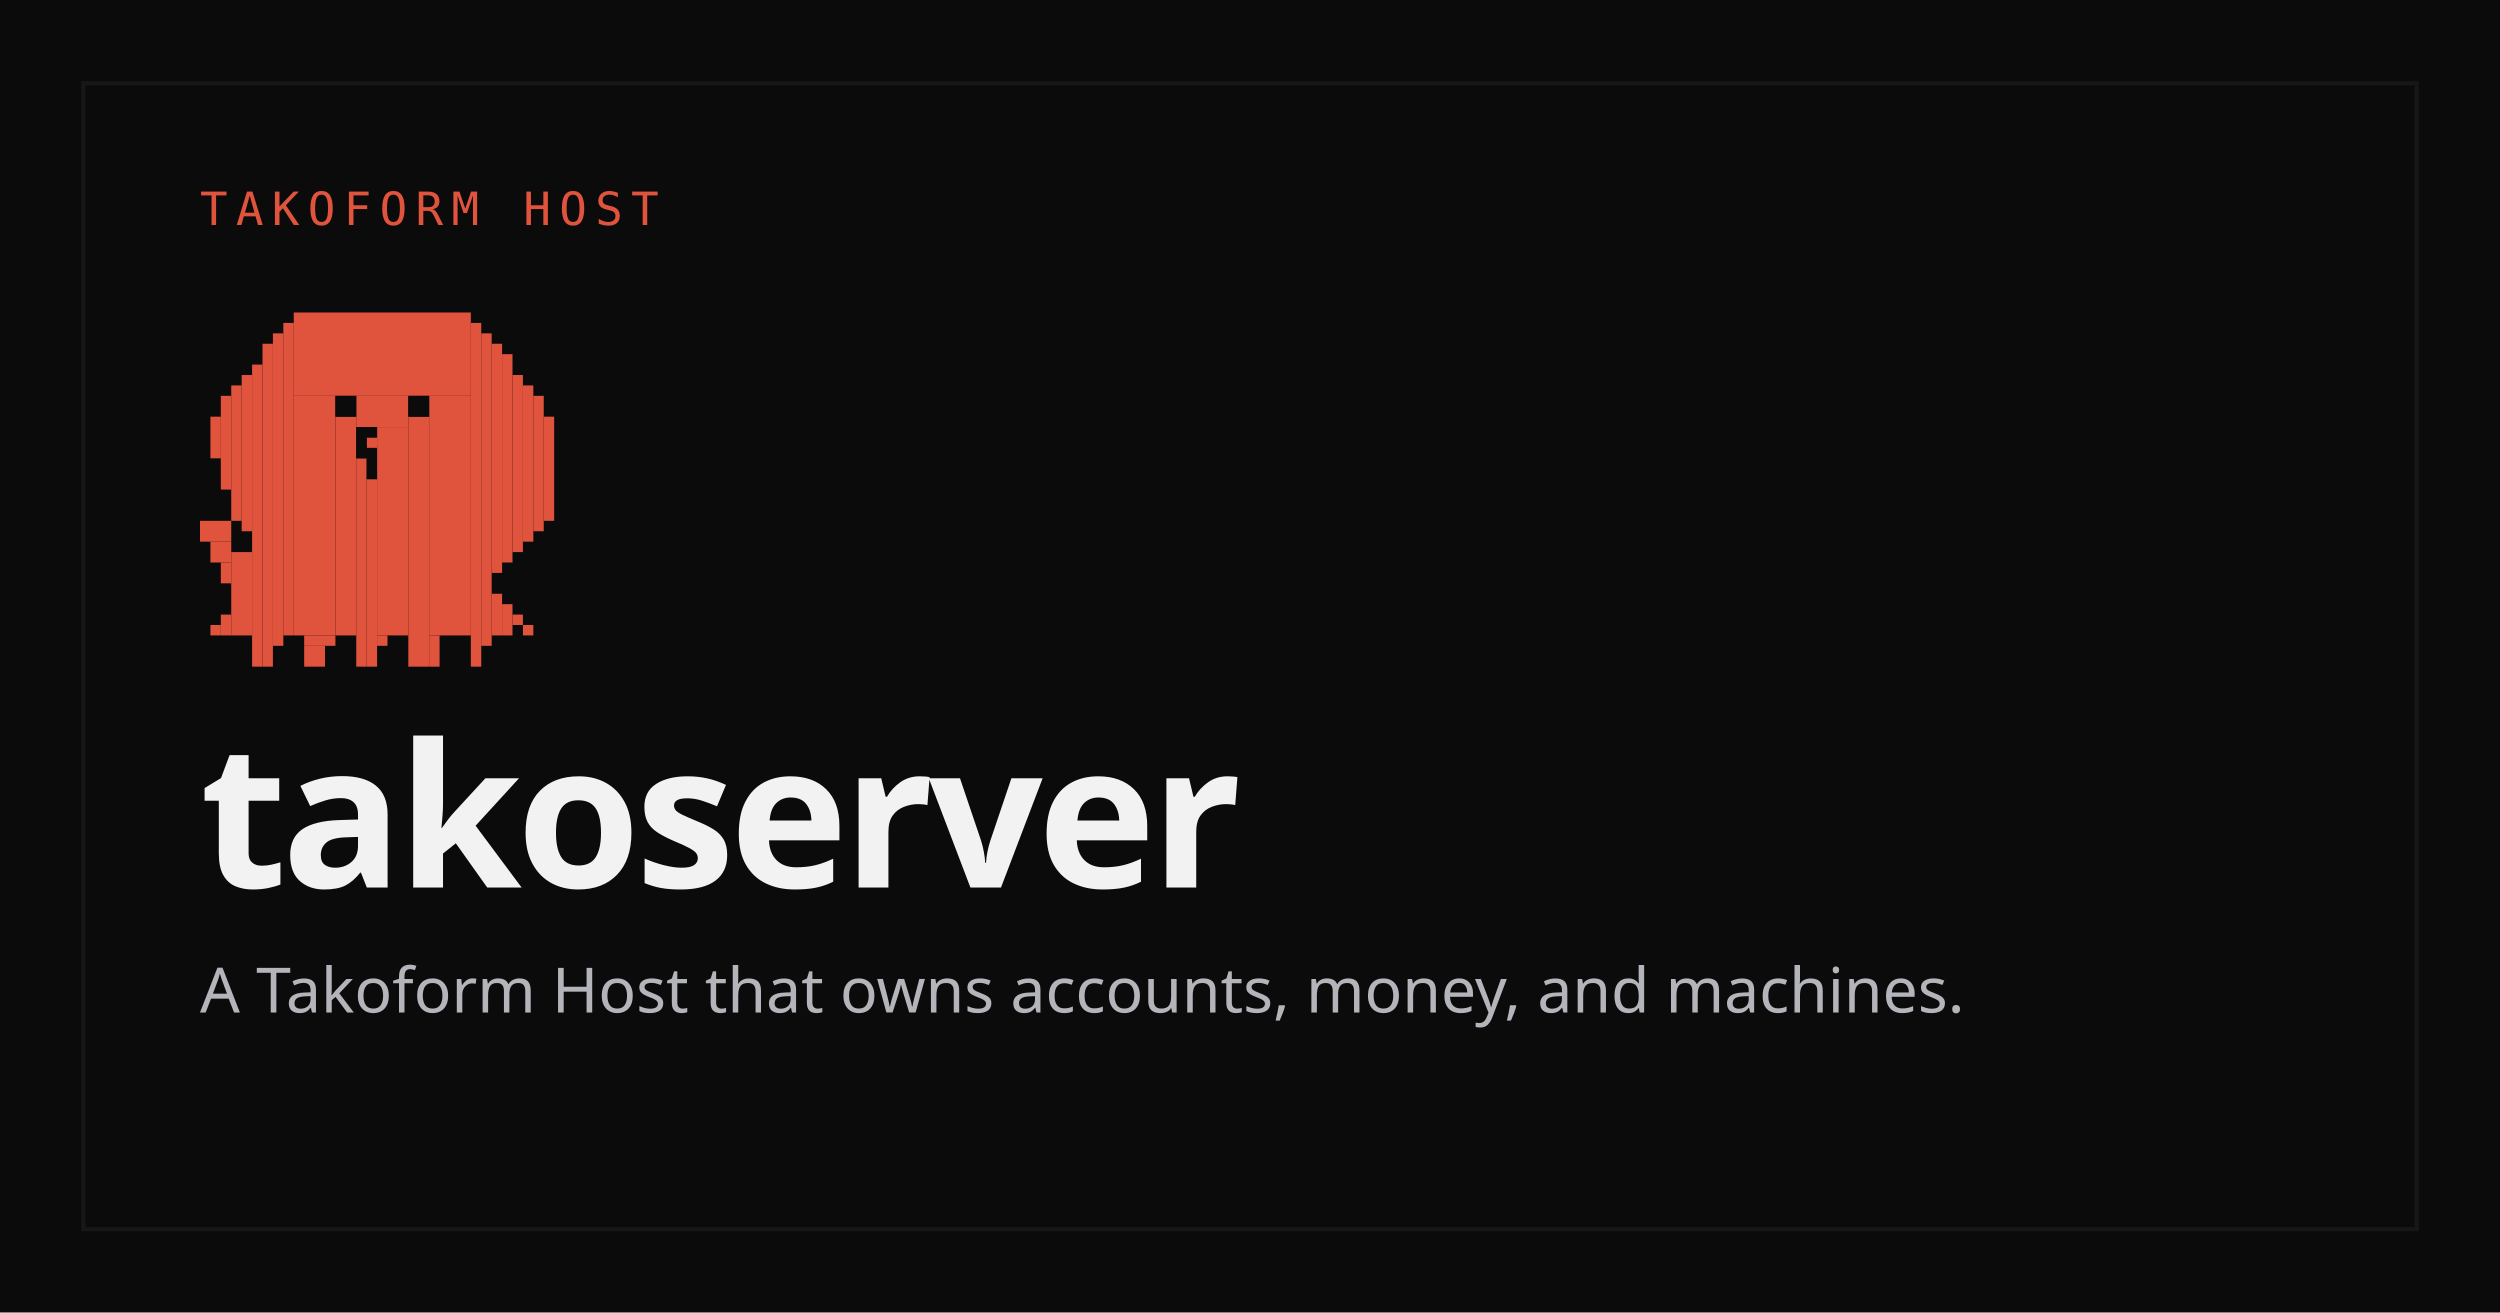
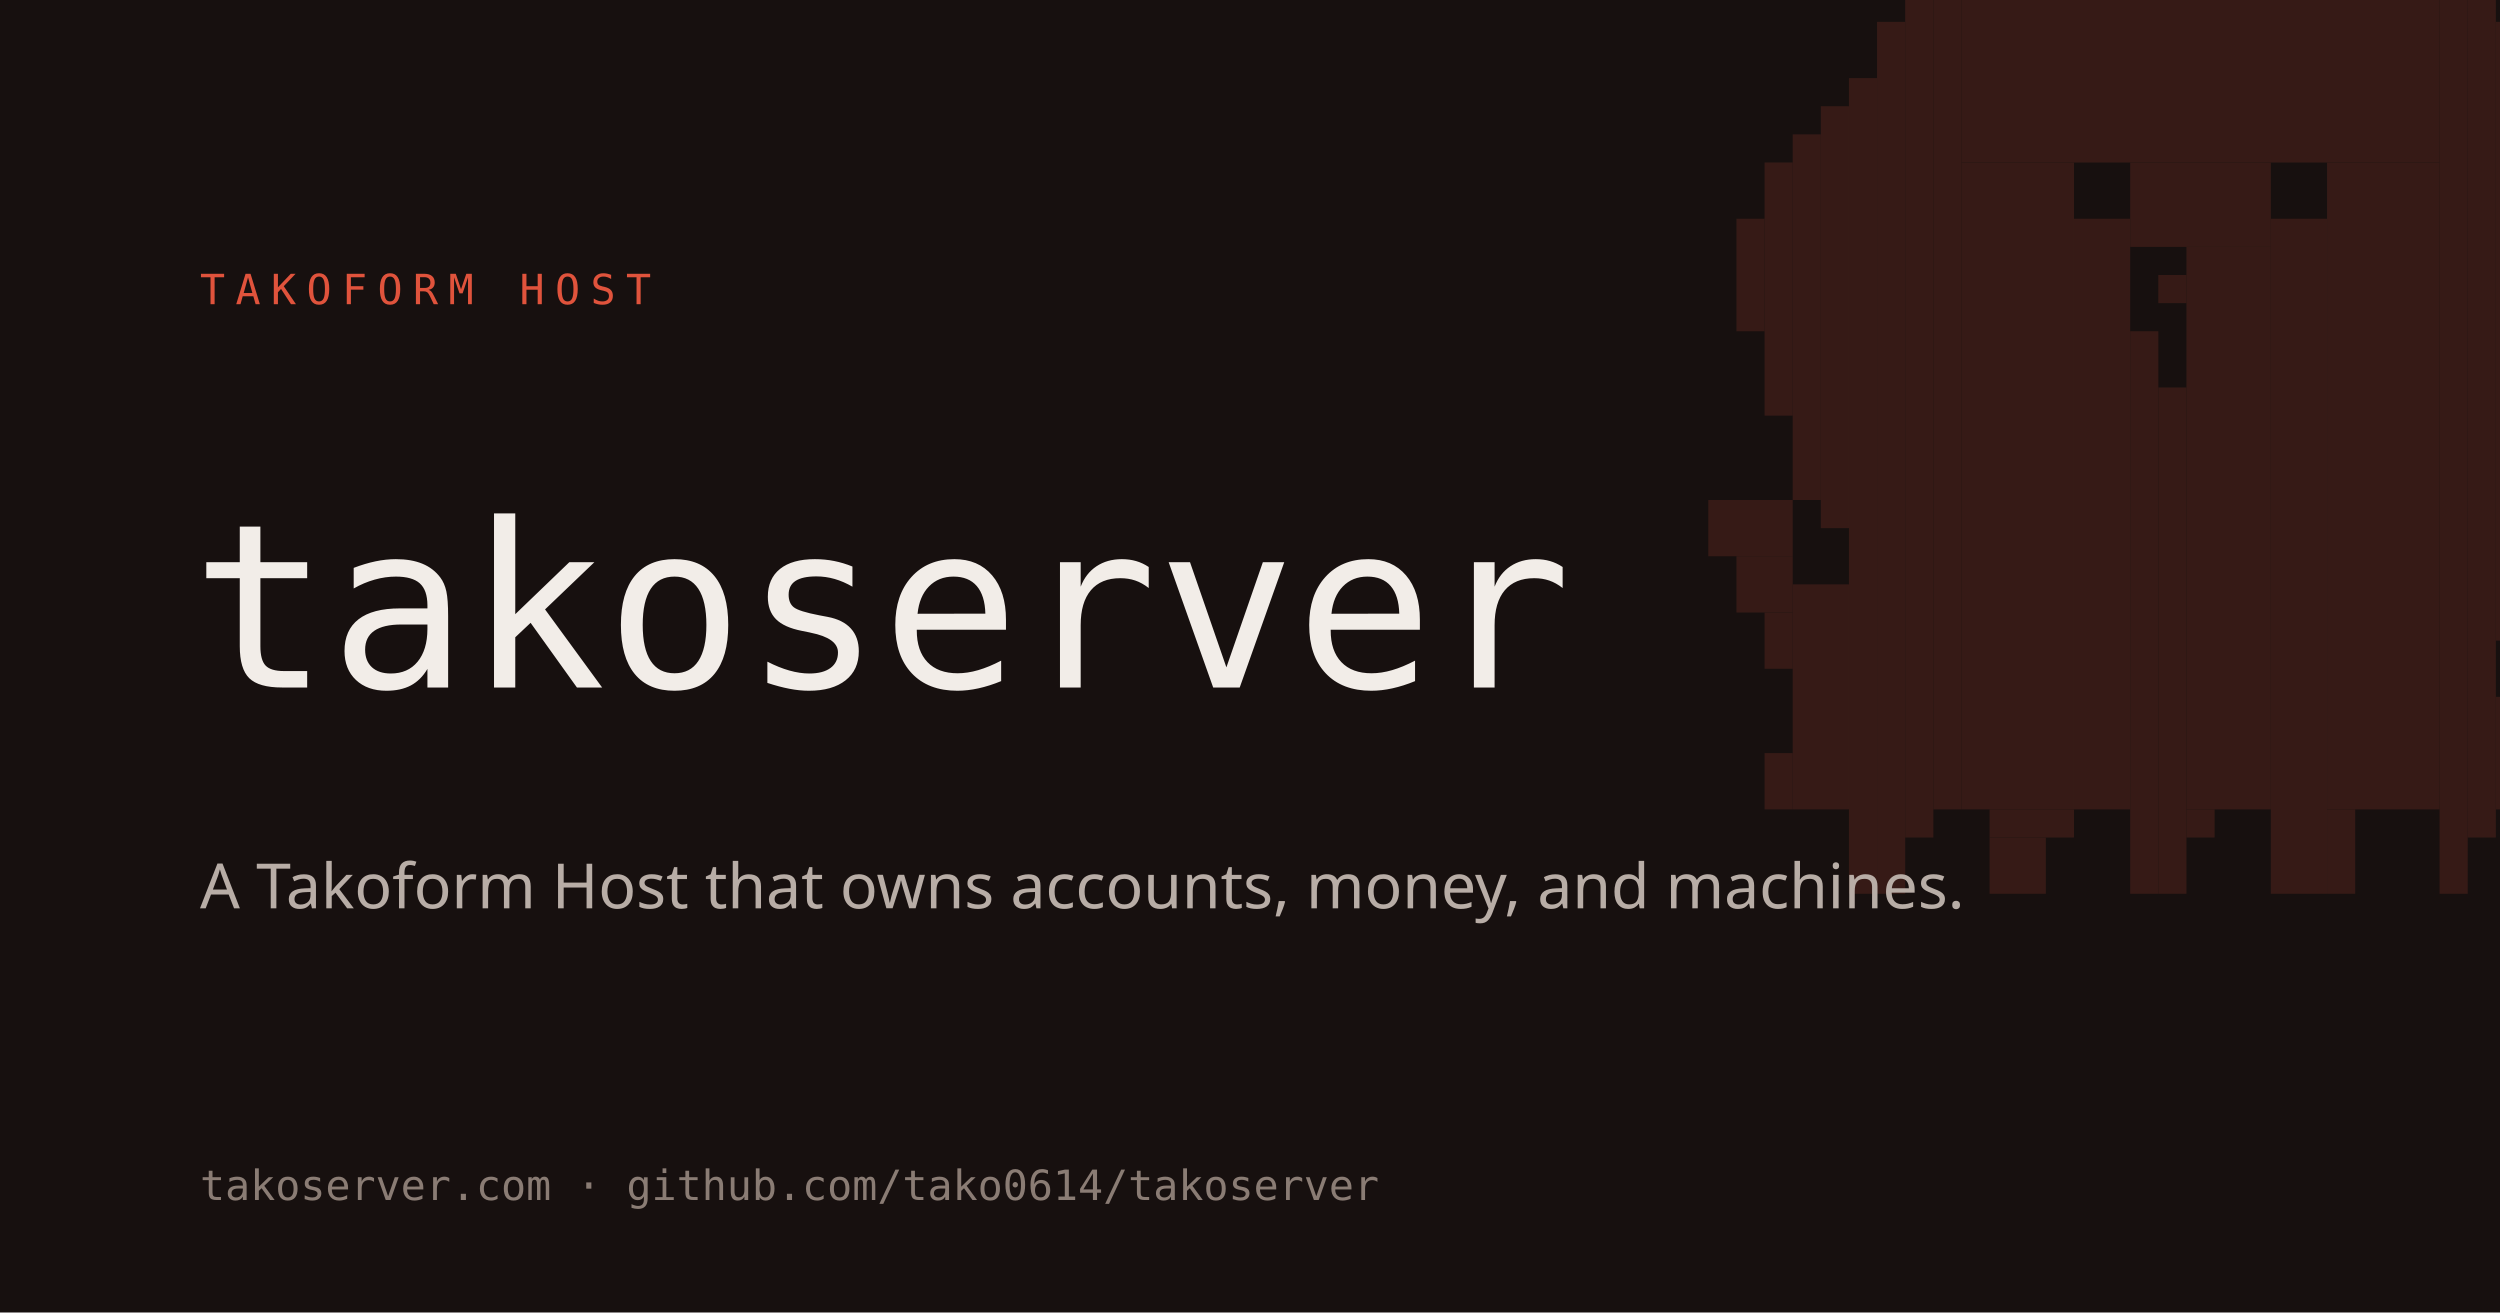
<svg xmlns="http://www.w3.org/2000/svg" width="1200" height="630" viewBox="0 0 1200 630">
-   <rect width="1200" height="630" fill="#0b0b0c" />
-   <rect x="40" y="40" width="1120" height="550" fill="none" stroke="#17171a" stroke-width="2" />
-   <g transform="translate(96, 150) scale(5)">
-     <g fill="#e0533c">
-       <rect x="9" y="0" width="17" height="8" />
-       <rect x="8" y="1" width="1" height="30" />
-       <rect x="26" y="1" width="1" height="33" />
-       <rect x="7" y="2" width="1" height="30" />
-       <rect x="27" y="2" width="1" height="30" />
-       <rect x="6" y="3" width="1" height="31" />
-       <rect x="28" y="3" width="1" height="22" />
-       <rect x="29" y="4" width="1" height="20" />
-       <rect x="5" y="5" width="1" height="29" />
-       <rect x="4" y="6" width="1" height="15" />
-       <rect x="30" y="6" width="1" height="17" />
-       <rect x="3" y="7" width="1" height="13" />
-       <rect x="31" y="7" width="1" height="15" />
-       <rect x="2" y="8" width="1" height="9" />
-       <rect x="9" y="8" width="4" height="23" />
-       <rect x="15" y="8" width="5" height="3" />
-       <rect x="22" y="8" width="4" height="23" />
-       <rect x="32" y="8" width="1" height="13" />
-       <rect x="1" y="10" width="1" height="4" />
-       <rect x="13" y="10" width="2" height="21" />
-       <rect x="20" y="10" width="2" height="24" />
-       <rect x="33" y="10" width="1" height="10" />
-       <rect x="17" y="11" width="3" height="20" />
-       <rect x="16" y="12" width="1" height="1" />
-       <rect x="15" y="14" width="1" height="20" />
-       <rect x="16" y="16" width="1" height="18" />
-       <rect x="0" y="20" width="3" height="2" />
-       <rect x="1" y="22" width="2" height="2" />
-       <rect x="3" y="23" width="2" height="8" />
-       <rect x="2" y="24" width="1" height="2" />
-       <rect x="28" y="27" width="1" height="4" />
-       <rect x="29" y="28" width="1" height="3" />
-       <rect x="2" y="29" width="1" height="2" />
-       <rect x="30" y="29" width="1" height="1" />
-       <rect x="1" y="30" width="1" height="1" />
-       <rect x="31" y="30" width="1" height="1" />
-       <rect x="10" y="31" width="3" height="1" />
-       <rect x="17" y="31" width="1" height="1" />
-       <rect x="22" y="31" width="1" height="3" />
-       <rect x="10" y="32" width="2" height="2" />
-       <rect x="13" y="8" width="2" height="2" fill="#0b0b0c" />
-       <rect x="20" y="8" width="2" height="2" fill="#0b0b0c" />
-       <rect x="15" y="11" width="2" height="1" fill="#0b0b0c" />
-       <rect x="15" y="12" width="1" height="2" fill="#0b0b0c" />
-       <rect x="16" y="13" width="1" height="3" fill="#0b0b0c" />
-     </g>
+   <rect width="1200" height="630" fill="#17100f" />
+   <g transform="translate(820, -30) scale(13.5)" opacity="0.16" fill="#e0533c">
+     <rect x="9" y="0" width="17" height="8" />
+     <rect x="8" y="1" width="1" height="30" />
+     <rect x="26" y="1" width="1" height="33" />
+     <rect x="7" y="2" width="1" height="30" />
+     <rect x="27" y="2" width="1" height="30" />
+     <rect x="6" y="3" width="1" height="31" />
+     <rect x="28" y="3" width="1" height="22" />
+     <rect x="29" y="4" width="1" height="20" />
+     <rect x="5" y="5" width="1" height="29" />
+     <rect x="4" y="6" width="1" height="15" />
+     <rect x="30" y="6" width="1" height="17" />
+     <rect x="3" y="7" width="1" height="13" />
+     <rect x="31" y="7" width="1" height="15" />
+     <rect x="2" y="8" width="1" height="9" />
+     <rect x="9" y="8" width="4" height="23" />
+     <rect x="15" y="8" width="5" height="3" />
+     <rect x="22" y="8" width="4" height="23" />
+     <rect x="32" y="8" width="1" height="13" />
+     <rect x="1" y="10" width="1" height="4" />
+     <rect x="13" y="10" width="2" height="21" />
+     <rect x="20" y="10" width="2" height="24" />
+     <rect x="33" y="10" width="1" height="10" />
+     <rect x="17" y="11" width="3" height="20" />
+     <rect x="16" y="12" width="1" height="1" />
+     <rect x="15" y="14" width="1" height="20" />
+     <rect x="16" y="16" width="1" height="18" />
+     <rect x="0" y="20" width="3" height="2" />
+     <rect x="1" y="22" width="2" height="2" />
+     <rect x="3" y="23" width="2" height="8" />
+     <rect x="2" y="24" width="1" height="2" />
+     <rect x="28" y="27" width="1" height="4" />
+     <rect x="29" y="28" width="1" height="3" />
+     <rect x="2" y="29" width="1" height="2" />
+     <rect x="30" y="29" width="1" height="1" />
+     <rect x="31" y="30" width="1" height="1" />
+     <rect x="10" y="31" width="3" height="1" />
+     <rect x="17" y="31" width="1" height="1" />
+     <rect x="22" y="31" width="1" height="3" />
+     <rect x="10" y="32" width="2" height="2" />
  </g>
-   <g font-family="Bricolage Grotesque, Noto Sans JP, sans-serif">
-     <text x="96" y="426" font-size="96" font-weight="700" letter-spacing="-2.4" fill="#f2f2f3">takoserver</text>
-     <text x="96" y="486" font-size="30" font-weight="500" fill="#b4b5ba">A Takoform Host that owns accounts, money, and machines.</text>
-     <text x="96" y="108" font-family="JetBrains Mono, monospace" font-size="22" letter-spacing="4" fill="#e0533c">TAKOFORM HOST</text>
-   </g>
+   <text x="96" y="146" font-family="monospace" font-size="20" letter-spacing="5" fill="#e0533c">TAKOFORM HOST</text>
+   <text x="92" y="330" font-family="monospace" font-size="110" fill="#f2ede8">takoserver</text>
+   <text x="96" y="436" font-family="system-ui, sans-serif" font-size="30" font-weight="500" fill="#b8ada6">A Takoform Host that owns accounts, money, and machines.</text>
+   <text x="96" y="576" font-family="monospace" font-size="20" fill="#8a7c74">takoserver.com · github.com/tako0614/takoserver</text>
</svg>
